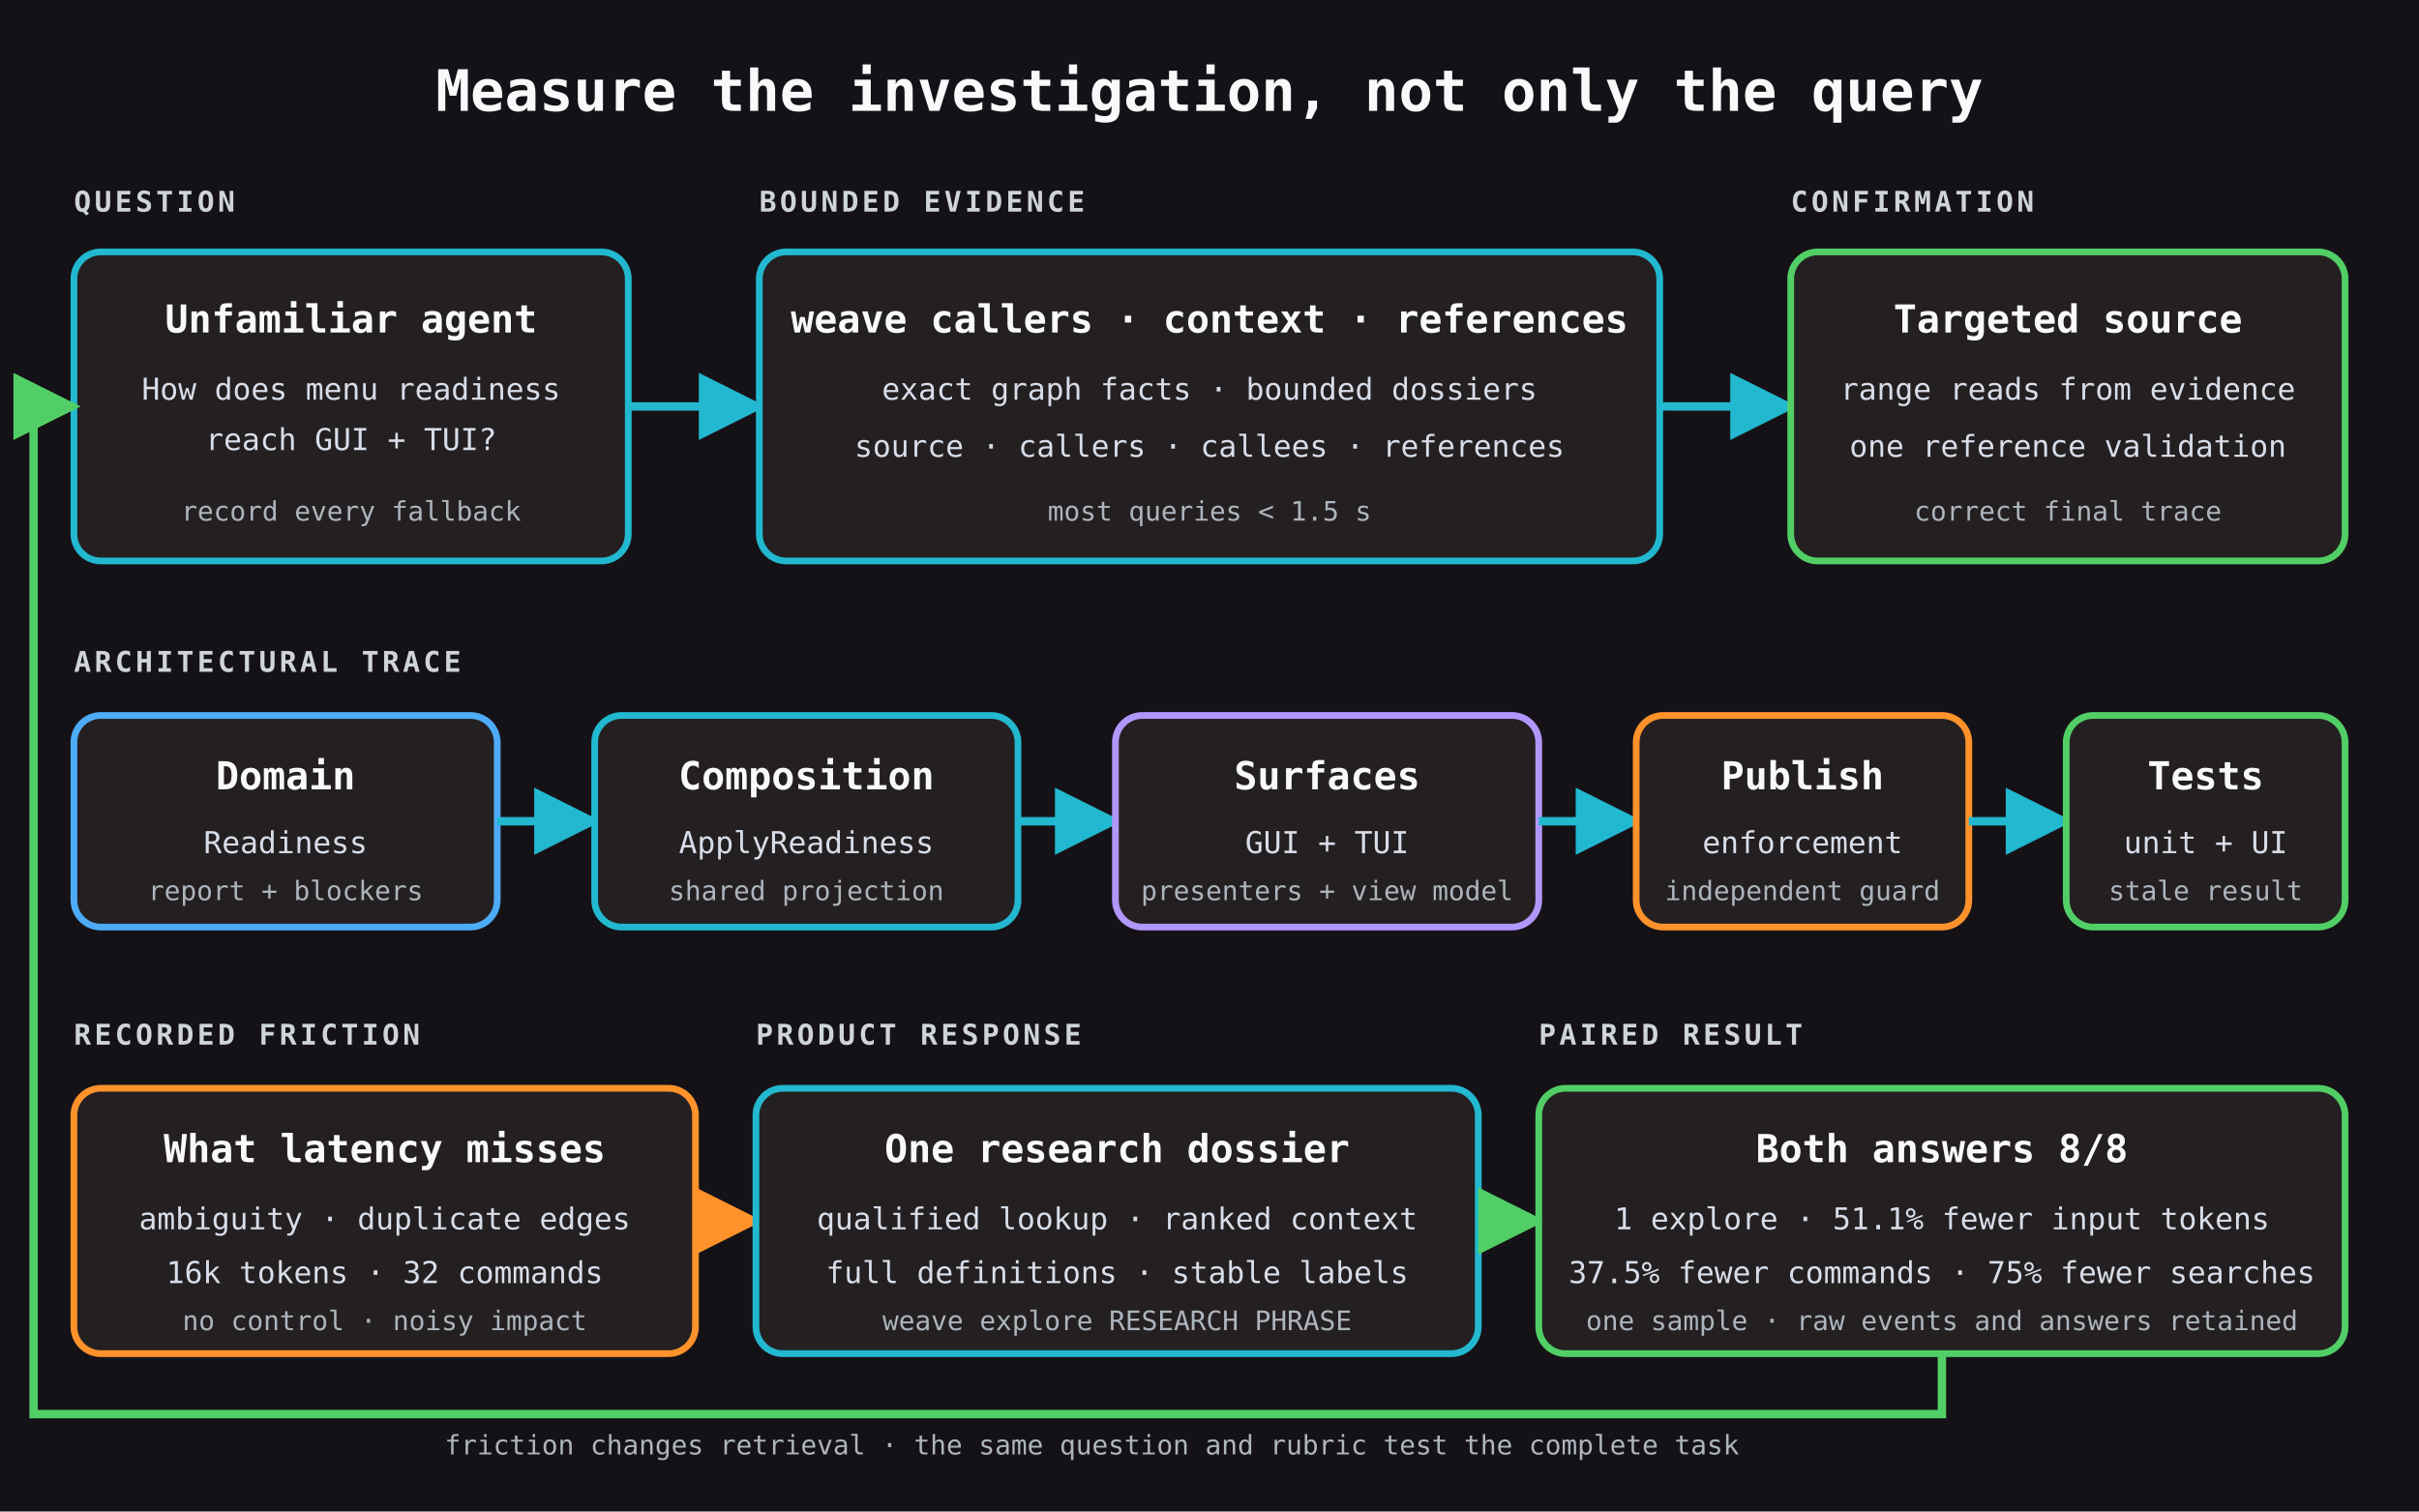
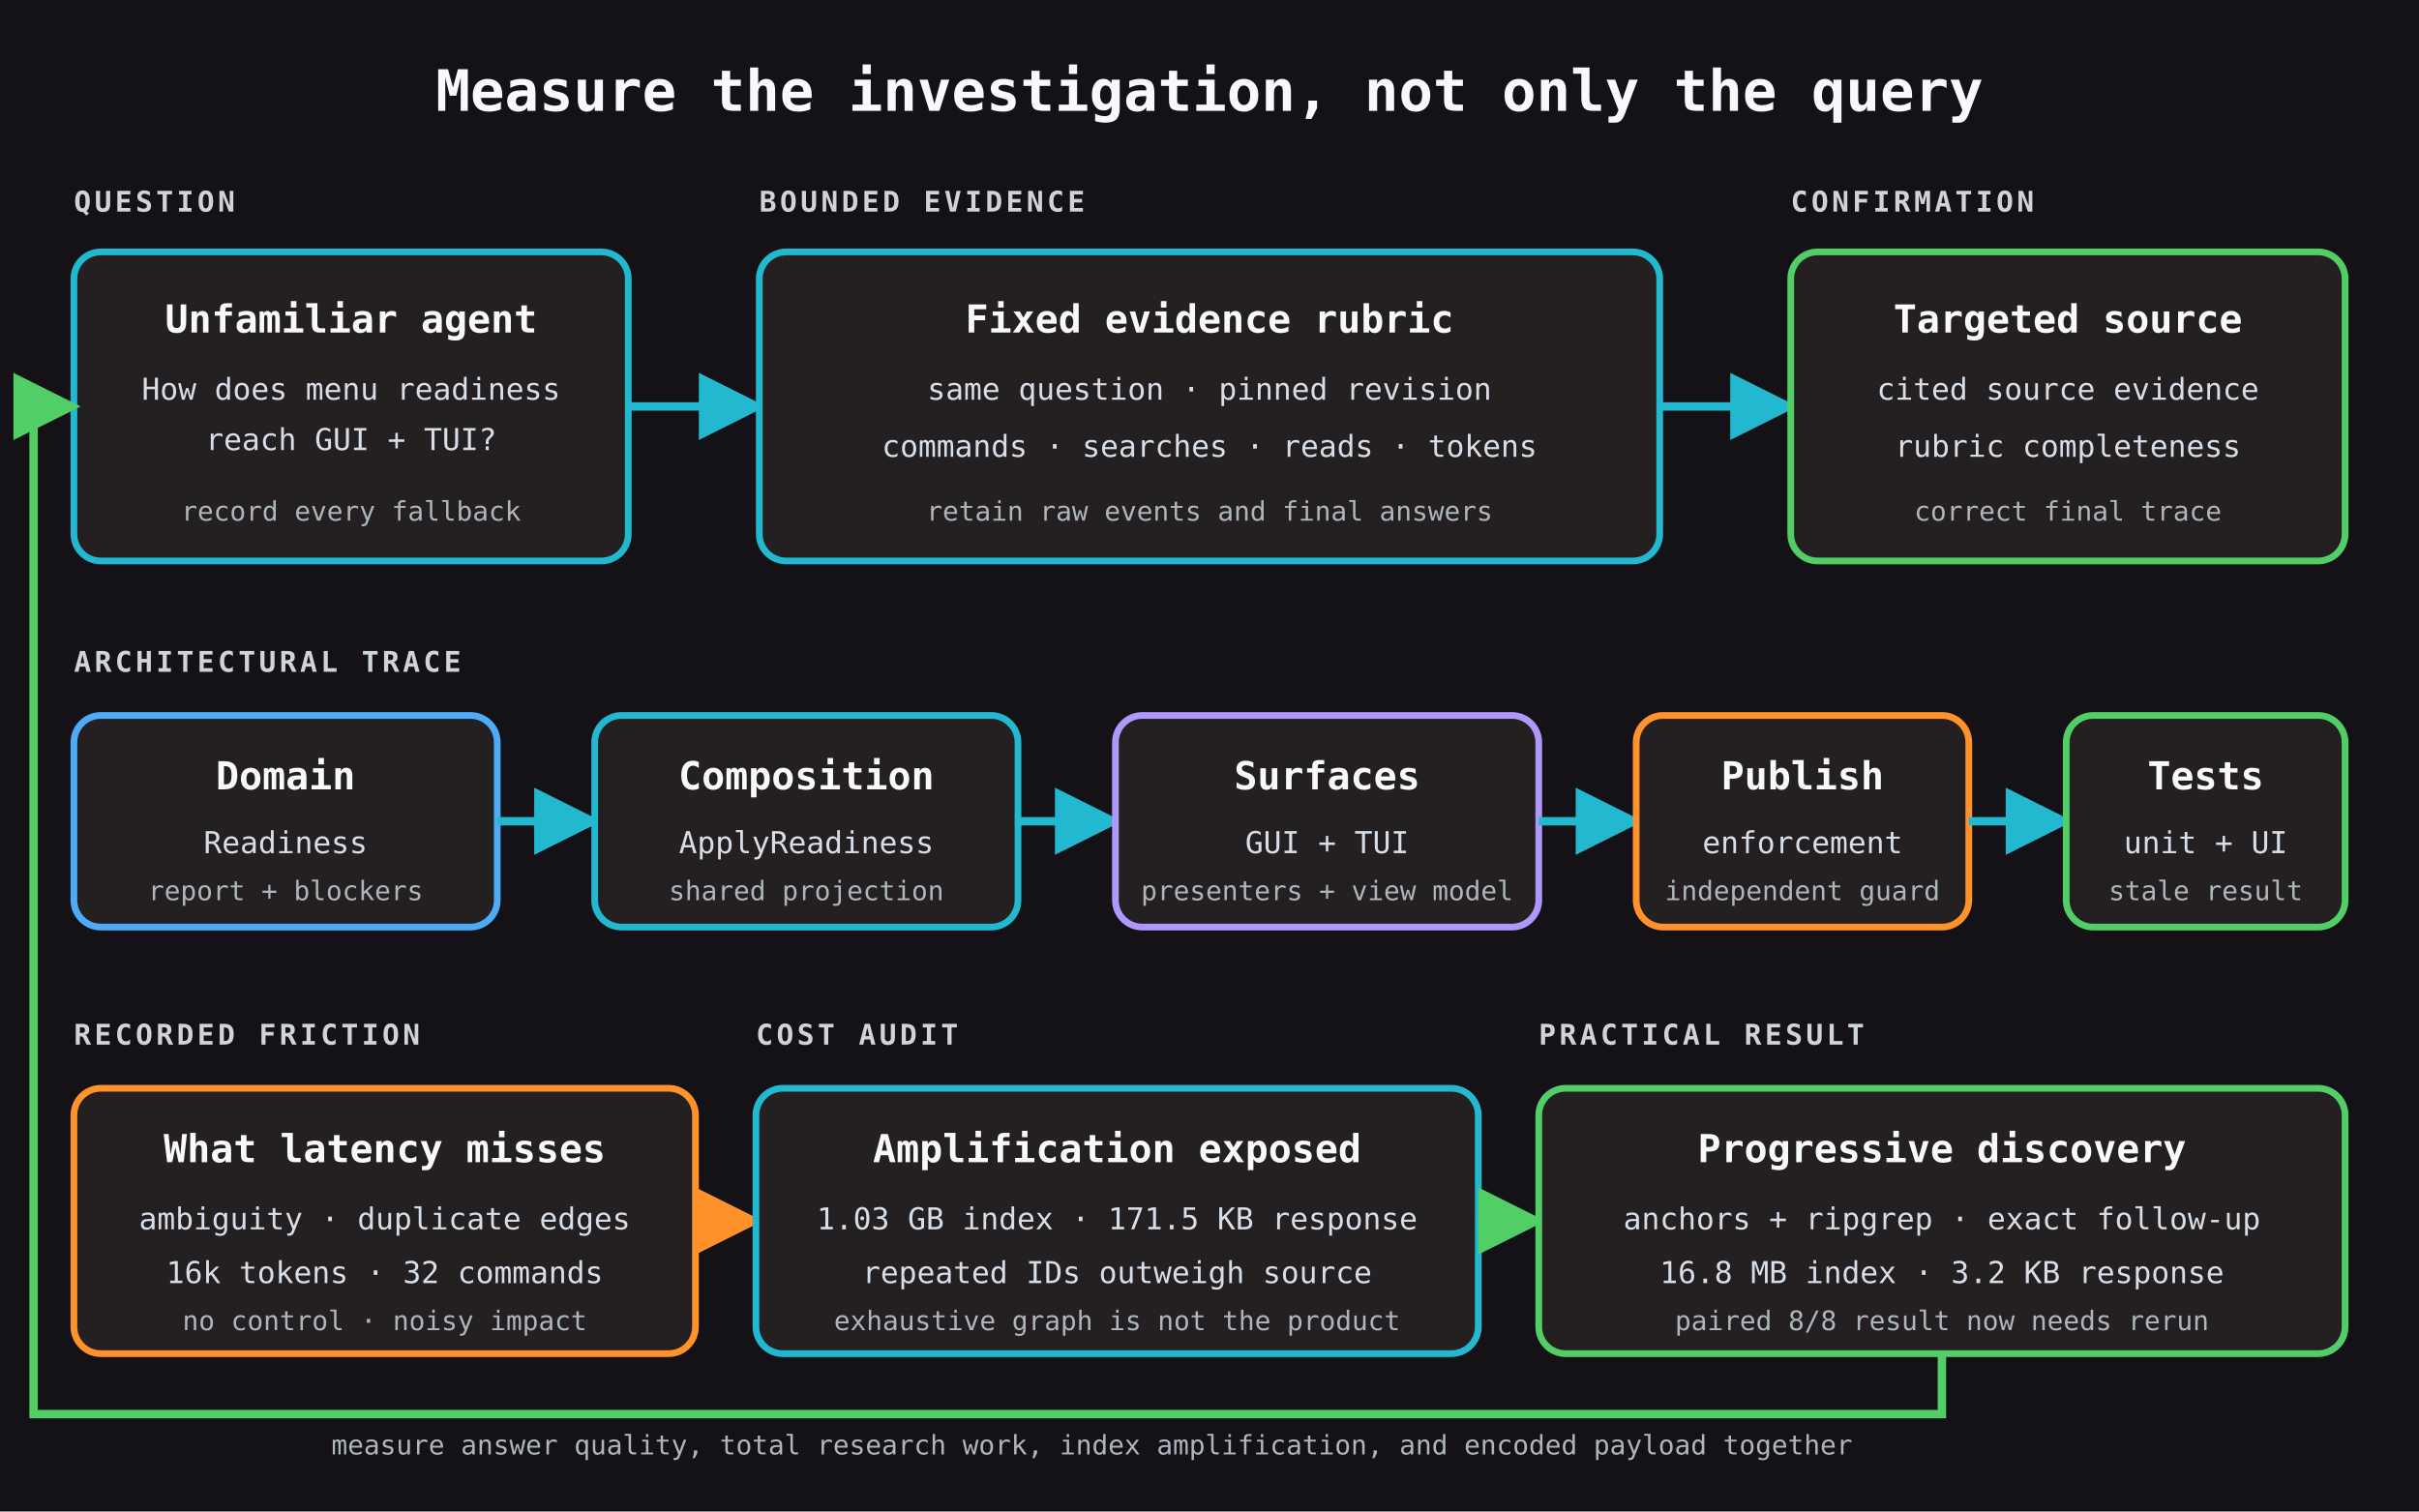
<svg xmlns="http://www.w3.org/2000/svg" width="1440" height="900" viewBox="0 0 1440 900" role="img" aria-labelledby="title desc">
  <defs>
    <marker id="arrow-cyan" viewBox="0 0 10 10" refX="9" refY="5" markerWidth="8" markerHeight="8" orient="auto-start-reverse">
      <path d="M0 0 10 5 0 10z" fill="#22b8cf" />
    </marker>
    <marker id="arrow-orange" viewBox="0 0 10 10" refX="9" refY="5" markerWidth="8" markerHeight="8" orient="auto-start-reverse">
      <path d="M0 0 10 5 0 10z" fill="#ff922b" />
    </marker>
    <marker id="arrow-green" viewBox="0 0 10 10" refX="9" refY="5" markerWidth="8" markerHeight="8" orient="auto-start-reverse">
      <path d="M0 0 10 5 0 10z" fill="#51cf66" />
    </marker>
    <style>
      .bg{fill:#151217}.box{fill:#242021;stroke-width:4;rx:16}.title{fill:#f8f9fa;font:700 34px ui-monospace,SFMono-Regular,Menlo,monospace}.label{fill:#f8f9fa;font:700 23px ui-monospace,SFMono-Regular,Menlo,monospace}.small{fill:#d8dee9;font:18px ui-monospace,SFMono-Regular,Menlo,monospace}.tiny{fill:#adb5bd;font:16px ui-monospace,SFMono-Regular,Menlo,monospace}.lane{fill:#ced4da;font:700 17px ui-monospace,SFMono-Regular,Menlo,monospace;letter-spacing:2px}.cyan{stroke:#22b8cf;stroke-width:5;fill:none;marker-end:url(#arrow-cyan)}.orange{stroke:#ff922b;stroke-width:5;fill:none;marker-end:url(#arrow-orange)}.green{stroke:#51cf66;stroke-width:5;fill:none;marker-end:url(#arrow-green)}
    </style>
  </defs>
  <rect width="1440" height="900" class="bg" />
  <text x="720" y="66" text-anchor="middle" class="title">Measure the investigation, not only the query</text>
  <text x="44" y="126" class="lane">QUESTION</text>
  <rect x="44" y="150" width="330" height="184" class="box" stroke="#22b8cf" />
  <text x="209" y="198" text-anchor="middle" class="label">Unfamiliar agent</text>
  <text x="209" y="238" text-anchor="middle" class="small">How does menu readiness</text>
  <text x="209" y="268" text-anchor="middle" class="small">reach GUI + TUI?</text>
  <text x="209" y="310" text-anchor="middle" class="tiny">record every fallback</text>
  <path d="M374 242 H452" class="cyan" />
  <text x="452" y="126" class="lane">BOUNDED EVIDENCE</text>
  <rect x="452" y="150" width="536" height="184" class="box" stroke="#22b8cf" />
-   <text x="720" y="198" text-anchor="middle" class="label">weave callers · context · references</text>
-   <text x="720" y="238" text-anchor="middle" class="small">exact graph facts · bounded dossiers</text>
-   <text x="720" y="272" text-anchor="middle" class="small">source · callers · callees · references</text>
-   <text x="720" y="310" text-anchor="middle" class="tiny">most queries &lt; 1.5 s</text>
+   <text x="720" y="198" text-anchor="middle" class="label">Fixed evidence rubric</text>
+   <text x="720" y="238" text-anchor="middle" class="small">same question · pinned revision</text>
+   <text x="720" y="272" text-anchor="middle" class="small">commands · searches · reads · tokens</text>
+   <text x="720" y="310" text-anchor="middle" class="tiny">retain raw events and final answers</text>
  <path d="M988 242 H1066" class="cyan" />
  <text x="1066" y="126" class="lane">CONFIRMATION</text>
  <rect x="1066" y="150" width="330" height="184" class="box" stroke="#51cf66" />
  <text x="1231" y="198" text-anchor="middle" class="label">Targeted source</text>
-   <text x="1231" y="238" text-anchor="middle" class="small">range reads from evidence</text>
-   <text x="1231" y="272" text-anchor="middle" class="small">one reference validation</text>
+   <text x="1231" y="238" text-anchor="middle" class="small">cited source evidence</text>
+   <text x="1231" y="272" text-anchor="middle" class="small">rubric completeness</text>
  <text x="1231" y="310" text-anchor="middle" class="tiny">correct final trace</text>
  <text x="44" y="400" class="lane">ARCHITECTURAL TRACE</text>
  <rect x="44" y="426" width="252" height="126" class="box" stroke="#4dabf7" />
  <text x="170" y="470" text-anchor="middle" class="label">Domain</text>
  <text x="170" y="508" text-anchor="middle" class="small">Readiness</text>
  <text x="170" y="536" text-anchor="middle" class="tiny">report + blockers</text>
  <path d="M296 489 H354" class="cyan" />
  <rect x="354" y="426" width="252" height="126" class="box" stroke="#22b8cf" />
  <text x="480" y="470" text-anchor="middle" class="label">Composition</text>
  <text x="480" y="508" text-anchor="middle" class="small">ApplyReadiness</text>
  <text x="480" y="536" text-anchor="middle" class="tiny">shared projection</text>
  <path d="M606 489 H664" class="cyan" />
  <rect x="664" y="426" width="252" height="126" class="box" stroke="#b197fc" />
  <text x="790" y="470" text-anchor="middle" class="label">Surfaces</text>
  <text x="790" y="508" text-anchor="middle" class="small">GUI + TUI</text>
  <text x="790" y="536" text-anchor="middle" class="tiny">presenters + view model</text>
  <path d="M916 489 H974" class="cyan" />
  <rect x="974" y="426" width="198" height="126" class="box" stroke="#ff922b" />
  <text x="1073" y="470" text-anchor="middle" class="label">Publish</text>
  <text x="1073" y="508" text-anchor="middle" class="small">enforcement</text>
  <text x="1073" y="536" text-anchor="middle" class="tiny">independent guard</text>
  <path d="M1172 489 H1230" class="cyan" />
  <rect x="1230" y="426" width="166" height="126" class="box" stroke="#51cf66" />
  <text x="1313" y="470" text-anchor="middle" class="label">Tests</text>
  <text x="1313" y="508" text-anchor="middle" class="small">unit + UI</text>
  <text x="1313" y="536" text-anchor="middle" class="tiny">stale result</text>
  <text x="44" y="622" class="lane">RECORDED FRICTION</text>
  <rect x="44" y="648" width="370" height="158" class="box" stroke="#ff922b" />
  <text x="229" y="692" text-anchor="middle" class="label">What latency misses</text>
  <text x="229" y="732" text-anchor="middle" class="small">ambiguity · duplicate edges</text>
  <text x="229" y="764" text-anchor="middle" class="small">16k tokens · 32 commands</text>
  <text x="229" y="792" text-anchor="middle" class="tiny">no control · noisy impact</text>
  <path d="M414 727 H450" class="orange" />
-   <text x="450" y="622" class="lane">PRODUCT RESPONSE</text>
+   <text x="450" y="622" class="lane">COST AUDIT</text>
  <rect x="450" y="648" width="430" height="158" class="box" stroke="#22b8cf" />
-   <text x="665" y="692" text-anchor="middle" class="label">One research dossier</text>
-   <text x="665" y="732" text-anchor="middle" class="small">qualified lookup · ranked context</text>
-   <text x="665" y="764" text-anchor="middle" class="small">full definitions · stable labels</text>
-   <text x="665" y="792" text-anchor="middle" class="tiny">weave explore RESEARCH PHRASE</text>
+   <text x="665" y="692" text-anchor="middle" class="label">Amplification exposed</text>
+   <text x="665" y="732" text-anchor="middle" class="small">1.03 GB index · 171.5 KB response</text>
+   <text x="665" y="764" text-anchor="middle" class="small">repeated IDs outweigh source</text>
+   <text x="665" y="792" text-anchor="middle" class="tiny">exhaustive graph is not the product</text>
  <path d="M880 727 H916" class="green" />
-   <text x="916" y="622" class="lane">PAIRED RESULT</text>
+   <text x="916" y="622" class="lane">PRACTICAL RESULT</text>
  <rect x="916" y="648" width="480" height="158" class="box" stroke="#51cf66" />
-   <text x="1156" y="692" text-anchor="middle" class="label">Both answers 8/8</text>
-   <text x="1156" y="732" text-anchor="middle" class="small">1 explore · 51.1% fewer input tokens</text>
-   <text x="1156" y="764" text-anchor="middle" class="small">37.5% fewer commands · 75% fewer searches</text>
-   <text x="1156" y="792" text-anchor="middle" class="tiny">one sample · raw events and answers retained</text>
+   <text x="1156" y="692" text-anchor="middle" class="label">Progressive discovery</text>
+   <text x="1156" y="732" text-anchor="middle" class="small">anchors + ripgrep · exact follow-up</text>
+   <text x="1156" y="764" text-anchor="middle" class="small">16.8 MB index · 3.2 KB response</text>
+   <text x="1156" y="792" text-anchor="middle" class="tiny">paired 8/8 result now needs rerun</text>
  <path d="M1156 806 V842 H20 V242 H44" class="green" />
-   <text x="650" y="866" text-anchor="middle" class="tiny">friction changes retrieval · the same question and rubric test the complete task</text>
+   <text x="650" y="866" text-anchor="middle" class="tiny">measure answer quality, total research work, index amplification, and encoded payload together</text>
</svg>
